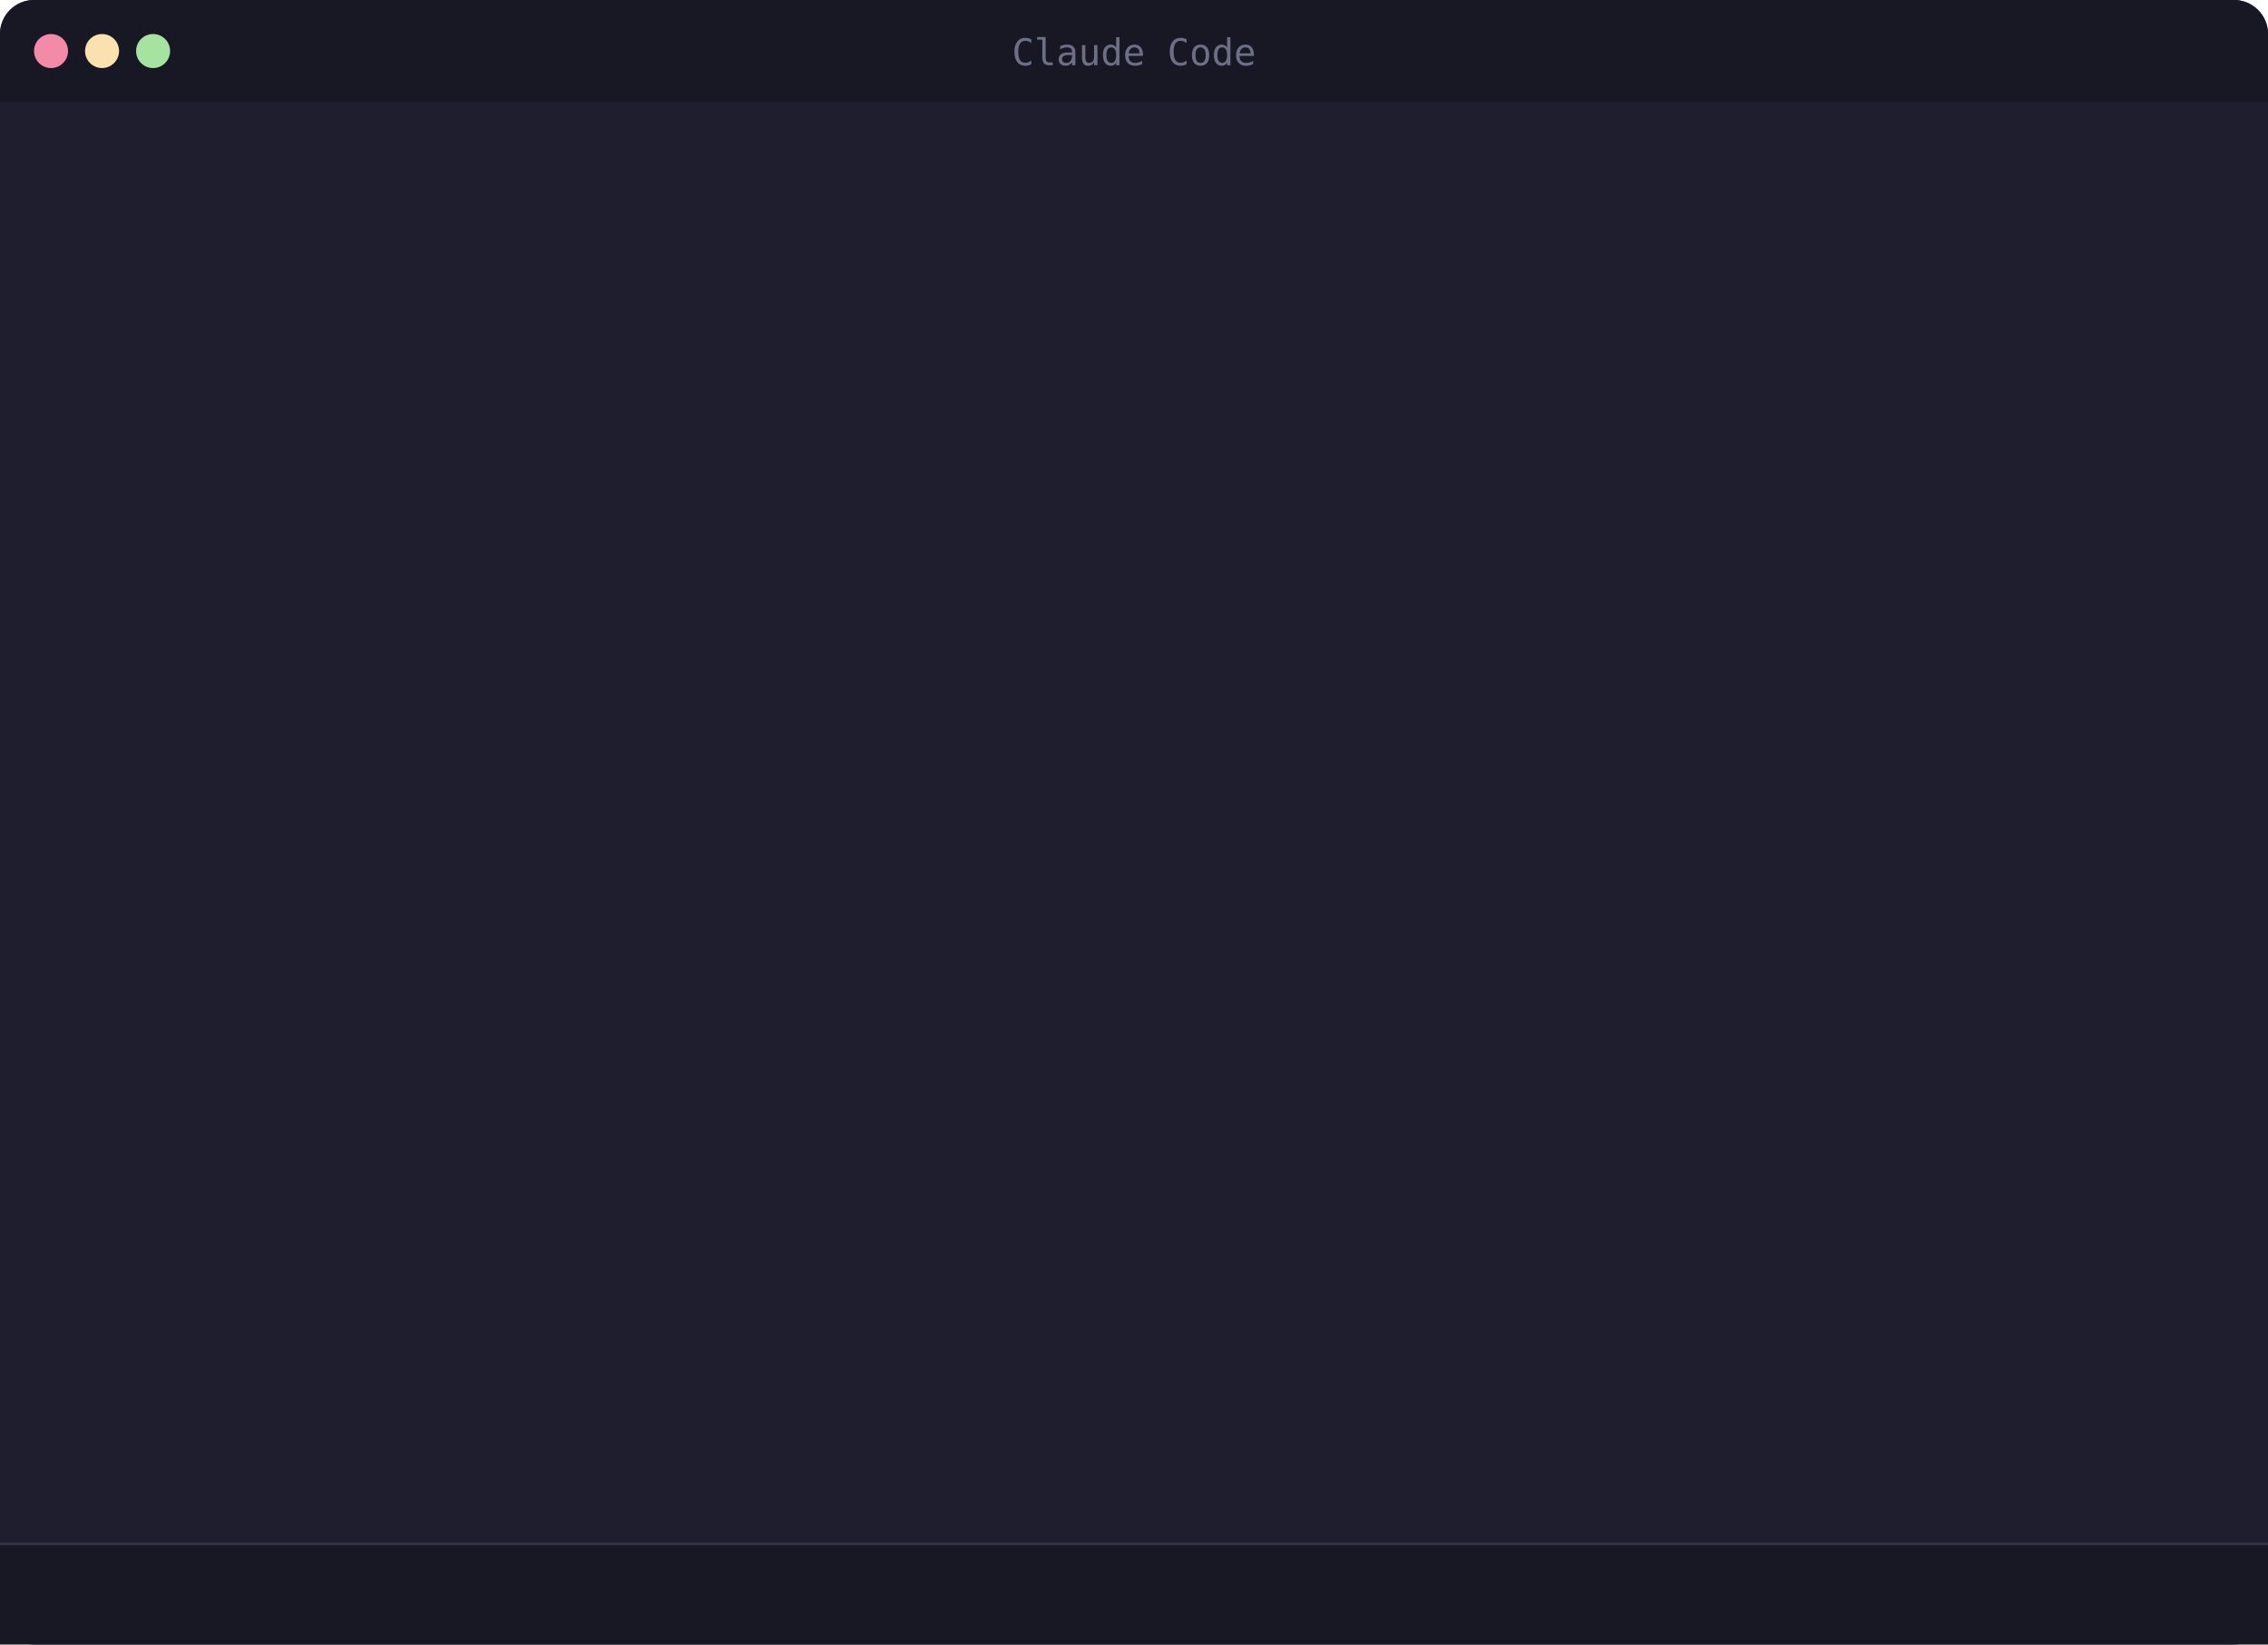
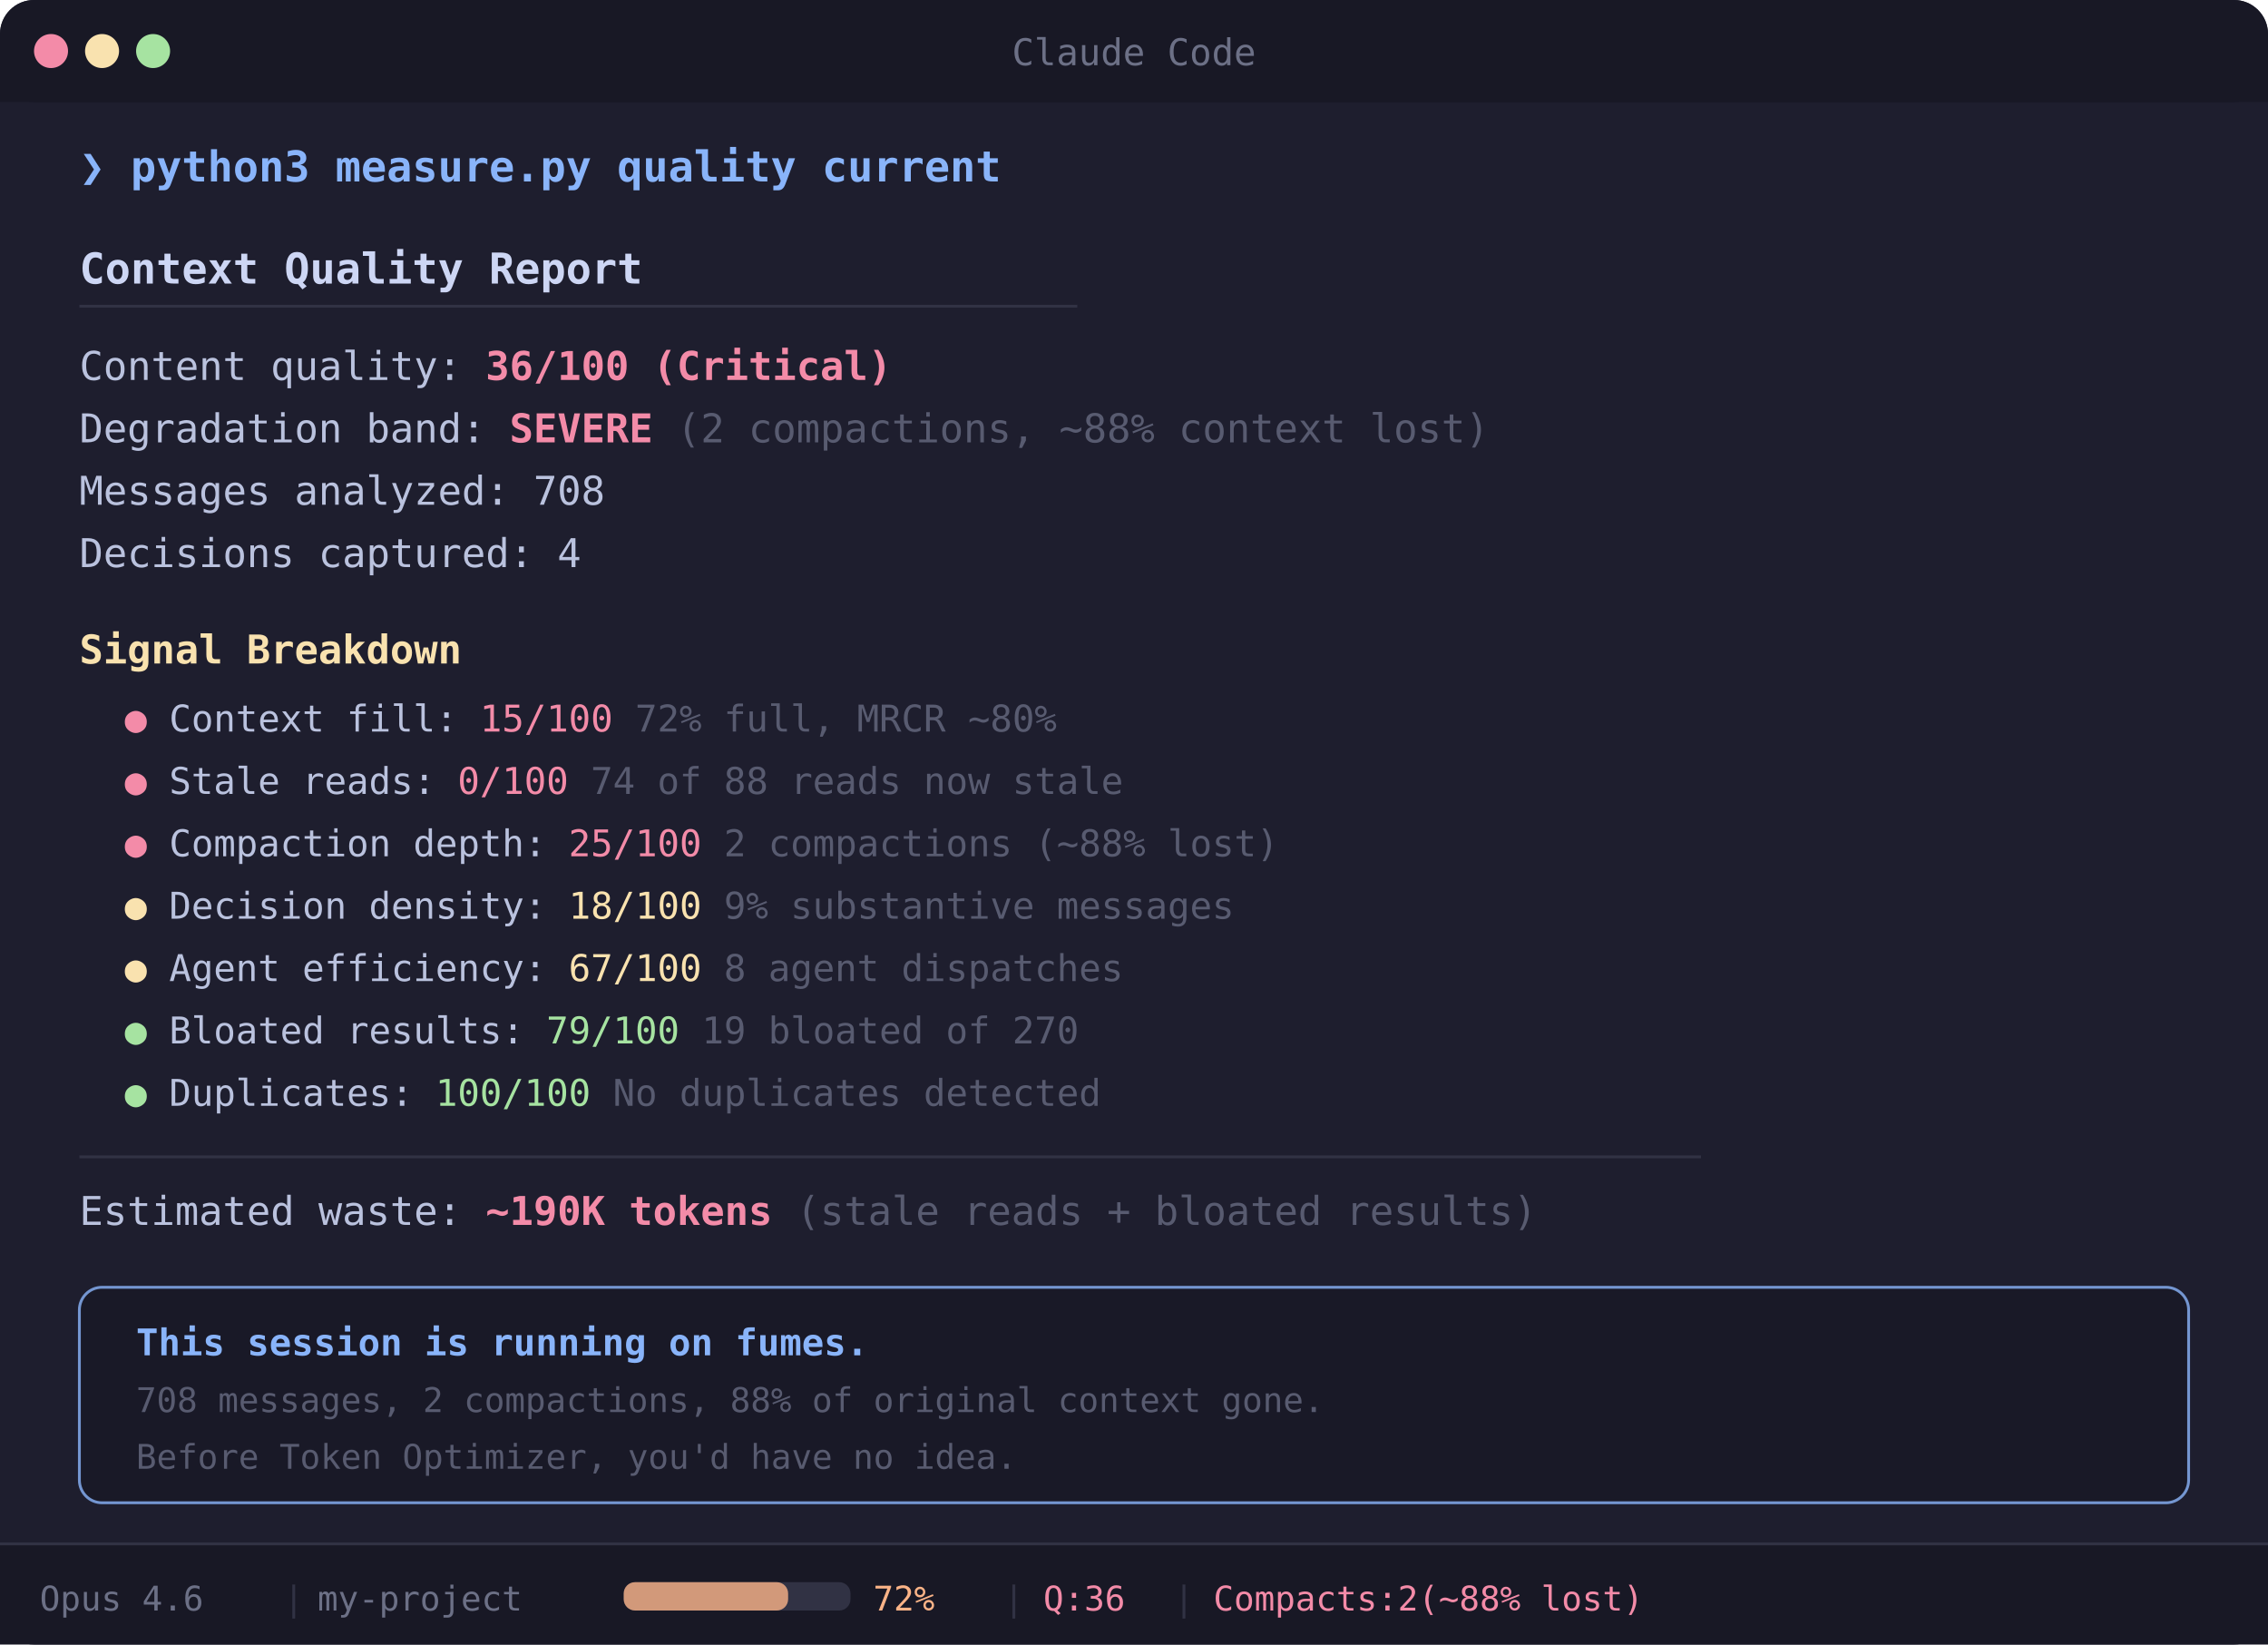
<svg xmlns="http://www.w3.org/2000/svg" viewBox="0 0 800 580" width="800" height="580">
  <rect width="800" height="580" rx="12" fill="#1e1e2e" />
  <rect width="800" height="36" rx="12" fill="#181825" />
  <rect x="0" y="24" width="800" height="12" fill="#181825" />
  <circle cx="18" cy="18" r="6" fill="#f38ba8" />
  <circle cx="36" cy="18" r="6" fill="#f9e2af" />
  <circle cx="54" cy="18" r="6" fill="#a6e3a1" />
  <text x="400" y="23" text-anchor="middle" fill="#6c7086" font-family="'SF Mono','Fira Code','Cascadia Code','Consolas',monospace" font-size="13">Claude Code</text>
  <rect y="544" width="800" height="36" rx="0" fill="#181825" />
  <rect x="0" y="544" width="800" height="1" fill="#313244" />
-   <g opacity="0">
+   <g opacity="1">
    <animate attributeName="opacity" values="0;1" dur="0.3s" begin="0.2s" fill="freeze" />
    <text x="28" y="64" fill="#89b4fa" font-family="'SF Mono','Fira Code','Cascadia Code','Consolas',monospace" font-size="15" font-weight="bold">❯ python3 measure.py quality current</text>
  </g>
-   <g opacity="0">
+   <g opacity="1">
    <animate attributeName="opacity" values="0;1" dur="0.3s" begin="0.6s" fill="freeze" />
    <text x="28" y="100" fill="#cdd6f4" font-family="'SF Mono','Fira Code','Cascadia Code','Consolas',monospace" font-size="15" font-weight="bold">Context Quality Report</text>
    <line x1="28" y1="108" x2="380" y2="108" stroke="#313244" stroke-width="1" />
  </g>
-   <g opacity="0">
+   <g opacity="1">
    <animate attributeName="opacity" values="0;1" dur="0.3s" begin="1.0s" fill="freeze" />
    <text font-family="'SF Mono','Fira Code','Cascadia Code','Consolas',monospace" font-size="14">
      <tspan x="28" y="134" fill="#bac2de">Content quality:     </tspan>
      <tspan fill="#f38ba8" font-weight="bold">36/100 (Critical)</tspan>
    </text>
    <text font-family="'SF Mono','Fira Code','Cascadia Code','Consolas',monospace" font-size="14">
      <tspan x="28" y="156" fill="#bac2de">Degradation band:    </tspan>
      <tspan fill="#f38ba8" font-weight="bold">SEVERE</tspan>
      <tspan fill="#585b70"> (2 compactions, ~88% context lost)</tspan>
    </text>
    <text font-family="'SF Mono','Fira Code','Cascadia Code','Consolas',monospace" font-size="14">
      <tspan x="28" y="178" fill="#bac2de">Messages analyzed:   </tspan>
      <tspan fill="#bac2de">708</tspan>
    </text>
    <text font-family="'SF Mono','Fira Code','Cascadia Code','Consolas',monospace" font-size="14">
      <tspan x="28" y="200" fill="#bac2de">Decisions captured:  </tspan>
      <tspan fill="#bac2de">4</tspan>
    </text>
  </g>
-   <g opacity="0">
+   <g opacity="1">
    <animate attributeName="opacity" values="0;1" dur="0.3s" begin="1.6s" fill="freeze" />
    <text x="28" y="234" fill="#f9e2af" font-family="'SF Mono','Fira Code','Cascadia Code','Consolas',monospace" font-size="14" font-weight="bold">Signal Breakdown</text>
  </g>
-   <g opacity="0">
+   <g opacity="1">
    <animate attributeName="opacity" values="0;1" dur="0.3s" begin="2.0s" fill="freeze" />
    <text font-family="'SF Mono','Fira Code','Cascadia Code','Consolas',monospace" font-size="13">
      <tspan x="44" y="258" fill="#f38ba8">●</tspan>
      <tspan fill="#bac2de"> Context fill:      </tspan>
      <tspan fill="#f38ba8">15/100</tspan>
      <tspan fill="#585b70">  72% full, MRCR ~80%</tspan>
    </text>
    <text font-family="'SF Mono','Fira Code','Cascadia Code','Consolas',monospace" font-size="13">
      <tspan x="44" y="280" fill="#f38ba8">●</tspan>
      <tspan fill="#bac2de"> Stale reads:       </tspan>
      <tspan fill="#f38ba8">0/100</tspan>
      <tspan fill="#585b70">  74 of 88 reads now stale</tspan>
    </text>
    <text font-family="'SF Mono','Fira Code','Cascadia Code','Consolas',monospace" font-size="13">
      <tspan x="44" y="302" fill="#f38ba8">●</tspan>
      <tspan fill="#bac2de"> Compaction depth:  </tspan>
      <tspan fill="#f38ba8">25/100</tspan>
      <tspan fill="#585b70">  2 compactions (~88% lost)</tspan>
    </text>
    <text font-family="'SF Mono','Fira Code','Cascadia Code','Consolas',monospace" font-size="13">
      <tspan x="44" y="324" fill="#f9e2af">●</tspan>
      <tspan fill="#bac2de"> Decision density:  </tspan>
      <tspan fill="#f9e2af">18/100</tspan>
      <tspan fill="#585b70">  9% substantive messages</tspan>
    </text>
    <text font-family="'SF Mono','Fira Code','Cascadia Code','Consolas',monospace" font-size="13">
      <tspan x="44" y="346" fill="#f9e2af">●</tspan>
      <tspan fill="#bac2de"> Agent efficiency:  </tspan>
      <tspan fill="#f9e2af">67/100</tspan>
      <tspan fill="#585b70">  8 agent dispatches</tspan>
    </text>
    <text font-family="'SF Mono','Fira Code','Cascadia Code','Consolas',monospace" font-size="13">
      <tspan x="44" y="368" fill="#a6e3a1">●</tspan>
      <tspan fill="#bac2de"> Bloated results:   </tspan>
      <tspan fill="#a6e3a1">79/100</tspan>
      <tspan fill="#585b70">  19 bloated of 270</tspan>
    </text>
    <text font-family="'SF Mono','Fira Code','Cascadia Code','Consolas',monospace" font-size="13">
      <tspan x="44" y="390" fill="#a6e3a1">●</tspan>
      <tspan fill="#bac2de"> Duplicates:        </tspan>
      <tspan fill="#a6e3a1">100/100</tspan>
      <tspan fill="#585b70">  No duplicates detected</tspan>
    </text>
  </g>
-   <g opacity="0">
+   <g opacity="1">
    <animate attributeName="opacity" values="0;1" dur="0.3s" begin="2.6s" fill="freeze" />
    <line x1="28" y1="408" x2="600" y2="408" stroke="#313244" stroke-width="1" />
    <text font-family="'SF Mono','Fira Code','Cascadia Code','Consolas',monospace" font-size="14">
      <tspan x="28" y="432" fill="#bac2de">Estimated waste:     </tspan>
      <tspan fill="#f38ba8" font-weight="bold">~190K tokens</tspan>
      <tspan fill="#585b70"> (stale reads + bloated results)</tspan>
    </text>
  </g>
-   <g opacity="0">
+   <g opacity="1">
    <animate attributeName="opacity" values="0;1" dur="0.4s" begin="3.2s" fill="freeze" />
    <rect x="28" y="454" width="744" height="76" rx="8" fill="#181825" stroke="#89b4fa" stroke-width="1" opacity="0.8" />
    <text x="48" y="478" fill="#89b4fa" font-family="'SF Mono','Fira Code','Cascadia Code','Consolas',monospace" font-size="13" font-weight="bold">This session is running on fumes.</text>
    <text x="48" y="498" fill="#585b70" font-family="'SF Mono','Fira Code','Cascadia Code','Consolas',monospace" font-size="12">708 messages, 2 compactions, 88% of original context gone.</text>
    <text x="48" y="518" fill="#585b70" font-family="'SF Mono','Fira Code','Cascadia Code','Consolas',monospace" font-size="12">Before Token Optimizer, you'd have no idea.</text>
  </g>
-   <g opacity="0">
+   <g opacity="1">
    <animate attributeName="opacity" values="0;1" dur="0.3s" begin="0.2s" fill="freeze" />
    <text x="14" y="568" fill="#6c7086" font-family="'SF Mono','Fira Code','Cascadia Code','Consolas',monospace" font-size="12">Opus 4.6</text>
    <text x="100" y="568" fill="#313244" font-family="'SF Mono','Fira Code','Cascadia Code','Consolas',monospace" font-size="12">|</text>
    <text x="112" y="568" fill="#6c7086" font-family="'SF Mono','Fira Code','Cascadia Code','Consolas',monospace" font-size="12">my-project</text>
    <rect x="220" y="558" width="80" height="10" rx="4" fill="#313244" />
    <rect x="220" y="558" width="58" height="10" rx="4" fill="#fab387" opacity="0.8" />
    <text x="308" y="568" fill="#fab387" font-family="'SF Mono','Fira Code','Cascadia Code','Consolas',monospace" font-size="12">72%</text>
    <text x="354" y="568" fill="#313244" font-family="'SF Mono','Fira Code','Cascadia Code','Consolas',monospace" font-size="12">|</text>
    <text x="368" y="568" fill="#f38ba8" font-family="'SF Mono','Fira Code','Cascadia Code','Consolas',monospace" font-size="12">Q:36</text>
    <text x="414" y="568" fill="#313244" font-family="'SF Mono','Fira Code','Cascadia Code','Consolas',monospace" font-size="12">|</text>
    <text x="428" y="568" fill="#f38ba8" font-family="'SF Mono','Fira Code','Cascadia Code','Consolas',monospace" font-size="12">Compacts:2(~88% lost)</text>
  </g>
</svg>
